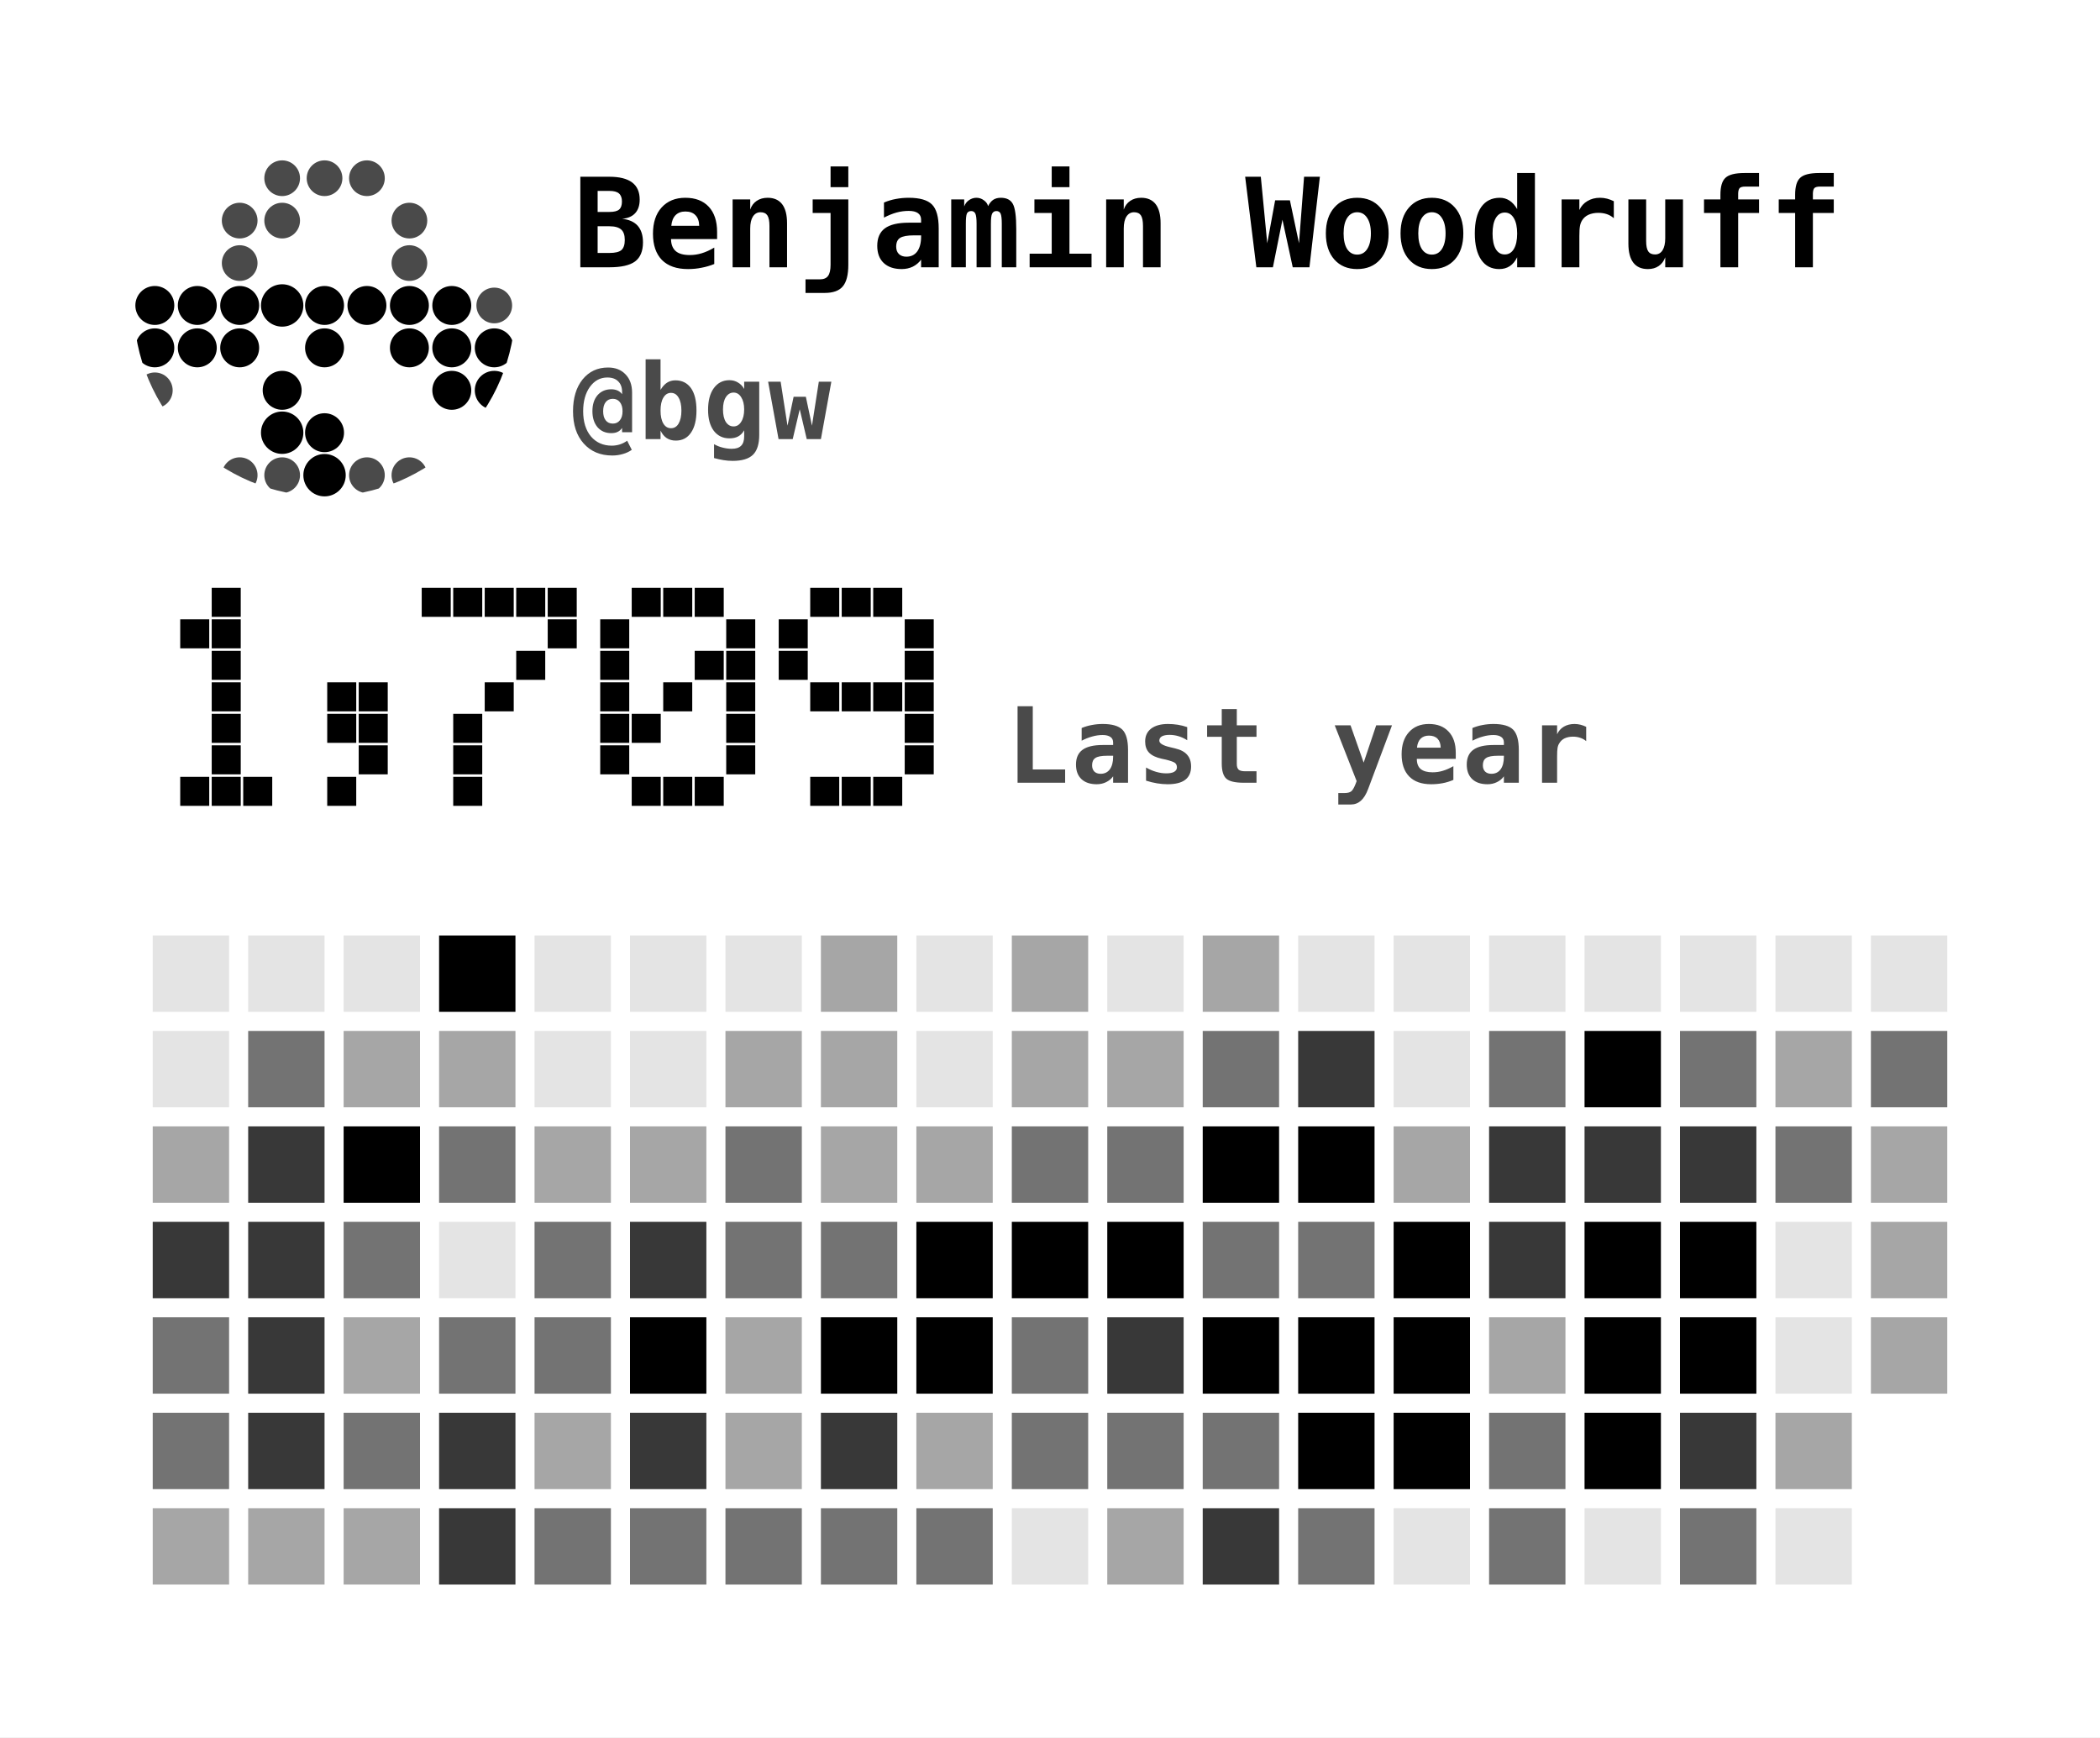
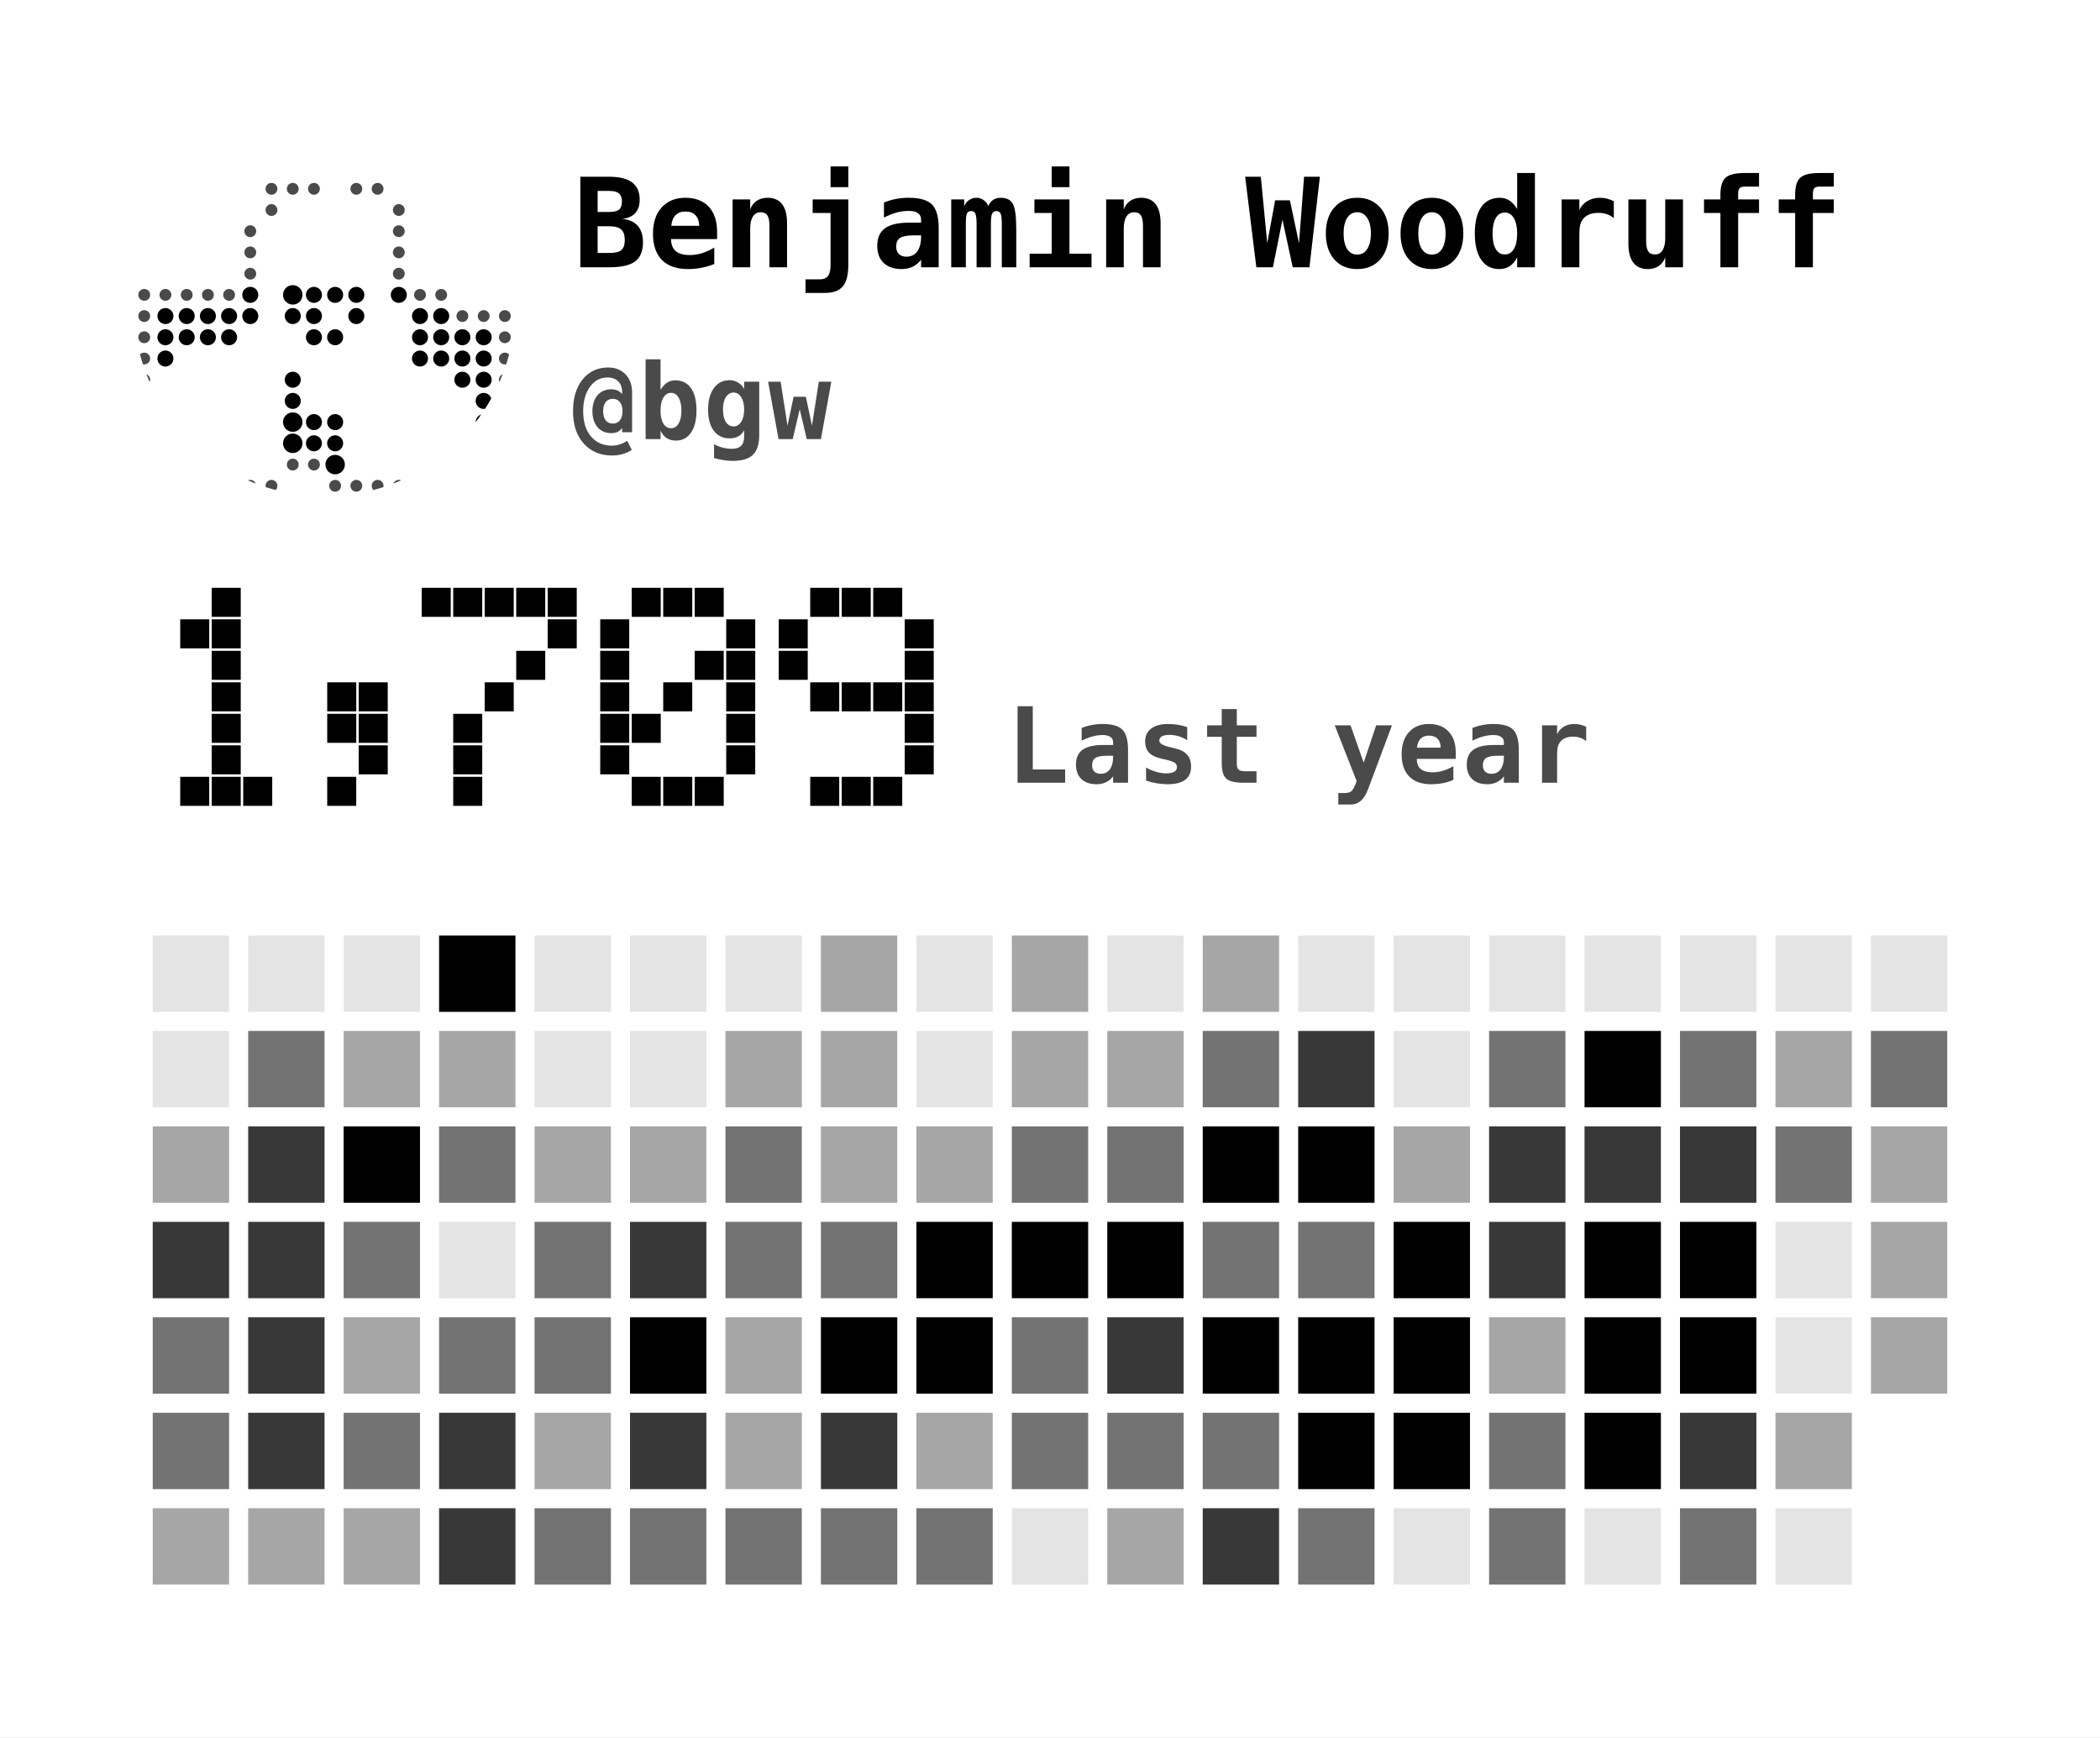
<svg xmlns="http://www.w3.org/2000/svg" width="220" height="182" viewBox="0 0 220 182" role="img">
  <rect width="220" height="182" fill="#FFFFFF" />
  <rect x="14" y="14" width="0" height="0" fill="#000000" />
  <clipPath id="pfp">
    <circle cx="34.00" cy="32.00" r="20.00" />
  </clipPath>
  <g clip-path="url(#pfp)">
-     <circle cx="29.56" cy="18.67" r="1.87" fill="#4A4A4A" />
-     <circle cx="34.00" cy="18.67" r="1.87" fill="#4A4A4A" />
-     <circle cx="38.44" cy="18.67" r="1.87" fill="#4A4A4A" />
-     <circle cx="29.56" cy="23.11" r="1.87" fill="#4A4A4A" />
-     <circle cx="42.89" cy="23.11" r="1.87" fill="#4A4A4A" />
-     <circle cx="25.11" cy="23.11" r="1.87" fill="#4A4A4A" />
-     <circle cx="25.11" cy="27.56" r="1.87" fill="#4A4A4A" />
-     <circle cx="42.89" cy="27.56" r="1.87" fill="#4A4A4A" />
-     <circle cx="16.22" cy="32.00" r="2.04" fill="#000000" />
-     <circle cx="20.67" cy="32.00" r="2.04" fill="#000000" />
-     <circle cx="25.11" cy="32.00" r="2.04" fill="#000000" />
-     <circle cx="29.56" cy="32.00" r="2.22" fill="#000000" />
-     <circle cx="34.00" cy="32.00" r="2.04" fill="#000000" />
-     <circle cx="38.44" cy="32.00" r="2.04" fill="#000000" />
-     <circle cx="42.89" cy="32.00" r="2.04" fill="#000000" />
-     <circle cx="47.33" cy="32.00" r="2.04" fill="#000000" />
-     <circle cx="51.78" cy="32.00" r="1.87" fill="#4A4A4A" />
-     <circle cx="16.22" cy="36.44" r="2.04" fill="#000000" />
-     <circle cx="20.67" cy="36.44" r="2.04" fill="#000000" />
-     <circle cx="25.11" cy="36.44" r="2.04" fill="#000000" />
-     <circle cx="34.00" cy="36.44" r="2.04" fill="#000000" />
-     <circle cx="42.89" cy="36.44" r="2.04" fill="#000000" />
-     <circle cx="47.33" cy="36.44" r="2.04" fill="#000000" />
-     <circle cx="51.78" cy="36.44" r="2.04" fill="#000000" />
-     <circle cx="16.22" cy="40.89" r="1.87" fill="#4A4A4A" />
-     <circle cx="29.56" cy="40.89" r="2.04" fill="#000000" />
-     <circle cx="47.33" cy="40.89" r="2.04" fill="#000000" />
-     <circle cx="51.78" cy="40.89" r="2.04" fill="#000000" />
-     <circle cx="16.22" cy="45.33" r="1.87" fill="#4A4A4A" />
-     <circle cx="29.56" cy="45.33" r="2.22" fill="#000000" />
-     <circle cx="34.00" cy="45.33" r="2.04" fill="#000000" />
-     <circle cx="51.78" cy="45.33" r="2.04" fill="#000000" />
-     <circle cx="16.22" cy="49.78" r="1.87" fill="#4A4A4A" />
-     <circle cx="29.56" cy="49.78" r="1.87" fill="#4A4A4A" />
-     <circle cx="34.00" cy="49.78" r="2.22" fill="#000000" />
-     <circle cx="51.78" cy="49.78" r="2.04" fill="#000000" />
-     <circle cx="20.67" cy="49.78" r="1.87" fill="#4A4A4A" />
-     <circle cx="25.11" cy="49.78" r="1.87" fill="#4A4A4A" />
-     <circle cx="38.44" cy="49.78" r="1.87" fill="#4A4A4A" />
-     <circle cx="42.89" cy="49.78" r="1.87" fill="#4A4A4A" />
-     <circle cx="47.33" cy="49.78" r="1.87" fill="#4A4A4A" />
+     <circle cx="28.44" cy="19.78" r="0.62" fill="#4A4A4A" />
+     <circle cx="30.67" cy="19.78" r="0.62" fill="#4A4A4A" />
+     <circle cx="32.89" cy="19.78" r="0.62" fill="#4A4A4A" />
+     <circle cx="37.33" cy="19.78" r="0.62" fill="#4A4A4A" />
+     <circle cx="39.56" cy="19.78" r="0.62" fill="#4A4A4A" />
+     <circle cx="28.44" cy="22.00" r="0.62" fill="#4A4A4A" />
+     <circle cx="41.78" cy="22.00" r="0.62" fill="#4A4A4A" />
+     <circle cx="26.22" cy="24.22" r="0.62" fill="#4A4A4A" />
+     <circle cx="41.78" cy="24.22" r="0.62" fill="#4A4A4A" />
+     <circle cx="26.22" cy="26.44" r="0.62" fill="#4A4A4A" />
+     <circle cx="41.78" cy="26.44" r="0.62" fill="#4A4A4A" />
+     <circle cx="26.22" cy="28.67" r="0.62" fill="#4A4A4A" />
+     <circle cx="41.78" cy="28.67" r="0.62" fill="#4A4A4A" />
+     <circle cx="15.11" cy="30.89" r="0.62" fill="#4A4A4A" />
+     <circle cx="17.33" cy="30.89" r="0.62" fill="#4A4A4A" />
+     <circle cx="19.56" cy="30.89" r="0.62" fill="#4A4A4A" />
+     <circle cx="21.78" cy="30.89" r="0.62" fill="#4A4A4A" />
+     <circle cx="24.00" cy="30.89" r="0.62" fill="#4A4A4A" />
+     <circle cx="26.22" cy="30.89" r="0.84" fill="#000000" />
+     <circle cx="30.67" cy="30.89" r="1.02" fill="#000000" />
+     <circle cx="32.89" cy="30.89" r="0.84" fill="#000000" />
+     <circle cx="35.11" cy="30.89" r="0.84" fill="#000000" />
+     <circle cx="37.33" cy="30.89" r="0.84" fill="#000000" />
+     <circle cx="41.78" cy="30.89" r="0.84" fill="#000000" />
+     <circle cx="44.00" cy="30.89" r="0.62" fill="#4A4A4A" />
+     <circle cx="46.22" cy="30.89" r="0.62" fill="#4A4A4A" />
+     <circle cx="15.11" cy="33.11" r="0.62" fill="#4A4A4A" />
+     <circle cx="17.33" cy="33.11" r="0.84" fill="#000000" />
+     <circle cx="19.56" cy="33.11" r="0.84" fill="#000000" />
+     <circle cx="21.78" cy="33.11" r="0.84" fill="#000000" />
+     <circle cx="24.00" cy="33.11" r="0.84" fill="#000000" />
+     <circle cx="26.22" cy="33.11" r="0.84" fill="#000000" />
+     <circle cx="30.67" cy="33.11" r="0.84" fill="#000000" />
+     <circle cx="32.89" cy="33.11" r="0.84" fill="#000000" />
+     <circle cx="37.33" cy="33.11" r="0.84" fill="#000000" />
+     <circle cx="44.00" cy="33.11" r="0.84" fill="#000000" />
+     <circle cx="46.22" cy="33.11" r="0.84" fill="#000000" />
+     <circle cx="48.44" cy="33.11" r="0.62" fill="#4A4A4A" />
+     <circle cx="50.67" cy="33.11" r="0.62" fill="#4A4A4A" />
+     <circle cx="52.89" cy="33.11" r="0.62" fill="#4A4A4A" />
+     <circle cx="15.11" cy="35.33" r="0.62" fill="#4A4A4A" />
+     <circle cx="17.33" cy="35.33" r="0.84" fill="#000000" />
+     <circle cx="19.56" cy="35.33" r="0.84" fill="#000000" />
+     <circle cx="21.78" cy="35.33" r="0.84" fill="#000000" />
+     <circle cx="24.00" cy="35.33" r="0.84" fill="#000000" />
+     <circle cx="32.89" cy="35.33" r="0.84" fill="#000000" />
+     <circle cx="35.11" cy="35.33" r="0.84" fill="#000000" />
+     <circle cx="44.00" cy="35.33" r="0.84" fill="#000000" />
+     <circle cx="46.22" cy="35.33" r="0.84" fill="#000000" />
+     <circle cx="48.44" cy="35.33" r="0.84" fill="#000000" />
+     <circle cx="50.67" cy="35.33" r="0.84" fill="#000000" />
+     <circle cx="52.89" cy="35.33" r="0.62" fill="#4A4A4A" />
+     <circle cx="15.11" cy="37.56" r="0.62" fill="#4A4A4A" />
+     <circle cx="17.33" cy="37.56" r="0.84" fill="#000000" />
+     <circle cx="44.00" cy="37.56" r="0.84" fill="#000000" />
+     <circle cx="46.22" cy="37.56" r="0.84" fill="#000000" />
+     <circle cx="48.44" cy="37.56" r="0.84" fill="#000000" />
+     <circle cx="50.67" cy="37.56" r="0.84" fill="#000000" />
+     <circle cx="52.89" cy="37.56" r="0.62" fill="#4A4A4A" />
+     <circle cx="15.11" cy="39.78" r="0.62" fill="#4A4A4A" />
+     <circle cx="30.67" cy="39.78" r="0.84" fill="#000000" />
+     <circle cx="48.44" cy="39.78" r="0.84" fill="#000000" />
+     <circle cx="50.67" cy="39.78" r="0.84" fill="#000000" />
+     <circle cx="52.89" cy="39.78" r="0.62" fill="#4A4A4A" />
+     <circle cx="15.11" cy="42.00" r="0.62" fill="#4A4A4A" />
+     <circle cx="30.67" cy="42.00" r="0.84" fill="#000000" />
+     <circle cx="50.67" cy="42.00" r="0.84" fill="#000000" />
+     <circle cx="52.89" cy="42.00" r="0.62" fill="#4A4A4A" />
+     <circle cx="15.11" cy="44.22" r="0.62" fill="#4A4A4A" />
+     <circle cx="30.67" cy="44.22" r="1.02" fill="#000000" />
+     <circle cx="32.89" cy="44.22" r="0.84" fill="#000000" />
+     <circle cx="35.11" cy="44.22" r="0.84" fill="#000000" />
+     <circle cx="50.67" cy="44.22" r="0.84" fill="#000000" />
+     <circle cx="52.89" cy="44.22" r="0.62" fill="#4A4A4A" />
+     <circle cx="15.11" cy="46.44" r="0.62" fill="#4A4A4A" />
+     <circle cx="30.67" cy="46.44" r="1.02" fill="#000000" />
+     <circle cx="32.89" cy="46.44" r="0.84" fill="#000000" />
+     <circle cx="35.11" cy="46.44" r="0.84" fill="#000000" />
+     <circle cx="50.67" cy="46.44" r="0.84" fill="#000000" />
+     <circle cx="52.89" cy="46.44" r="0.62" fill="#4A4A4A" />
+     <circle cx="15.11" cy="48.67" r="0.62" fill="#4A4A4A" />
+     <circle cx="30.67" cy="48.67" r="0.62" fill="#4A4A4A" />
+     <circle cx="32.89" cy="48.67" r="0.62" fill="#4A4A4A" />
+     <circle cx="35.11" cy="48.67" r="1.02" fill="#000000" />
+     <circle cx="50.67" cy="48.67" r="0.84" fill="#000000" />
+     <circle cx="52.89" cy="48.67" r="0.62" fill="#4A4A4A" />
+     <circle cx="15.11" cy="50.89" r="0.62" fill="#4A4A4A" />
+     <circle cx="17.33" cy="50.89" r="0.62" fill="#4A4A4A" />
+     <circle cx="19.56" cy="50.89" r="0.62" fill="#4A4A4A" />
+     <circle cx="21.78" cy="50.89" r="0.62" fill="#4A4A4A" />
+     <circle cx="24.00" cy="50.89" r="0.62" fill="#4A4A4A" />
+     <circle cx="26.22" cy="50.89" r="0.62" fill="#4A4A4A" />
+     <circle cx="28.44" cy="50.89" r="0.62" fill="#4A4A4A" />
+     <circle cx="35.11" cy="50.89" r="0.62" fill="#4A4A4A" />
+     <circle cx="37.33" cy="50.89" r="0.62" fill="#4A4A4A" />
+     <circle cx="39.56" cy="50.89" r="0.62" fill="#4A4A4A" />
+     <circle cx="41.78" cy="50.89" r="0.62" fill="#4A4A4A" />
+     <circle cx="44.00" cy="50.89" r="0.62" fill="#4A4A4A" />
+     <circle cx="46.22" cy="50.89" r="0.62" fill="#4A4A4A" />
+     <circle cx="48.44" cy="50.89" r="0.62" fill="#4A4A4A" />
+     <circle cx="50.67" cy="50.89" r="0.62" fill="#4A4A4A" />
+     <circle cx="52.89" cy="50.89" r="0.62" fill="#4A4A4A" />
  </g>
  <text x="60" y="28" fill="#000000" text-anchor="start" font-family="ui-monospace, Geist Mono, monospace" font-weight="700" font-size="13" letter-spacing="0" dominant-baseline="auto">Benjamin Woodruff ‮</text>
  <text x="60" y="46" fill="#4A4A4A" text-anchor="start" font-family="ui-monospace, Geist Mono, monospace" font-weight="700" font-size="11" letter-spacing="0.2" dominant-baseline="auto">@bgw</text>
  <rect x="22.18" y="61.58" width="3.04" height="3.04" fill="#000000" />
  <rect x="18.88" y="64.88" width="3.04" height="3.04" fill="#000000" />
  <rect x="22.18" y="64.88" width="3.04" height="3.04" fill="#000000" />
  <rect x="22.18" y="68.18" width="3.04" height="3.04" fill="#000000" />
  <rect x="22.18" y="71.48" width="3.04" height="3.04" fill="#000000" />
  <rect x="22.18" y="74.78" width="3.04" height="3.04" fill="#000000" />
  <rect x="22.18" y="78.08" width="3.04" height="3.04" fill="#000000" />
  <rect x="18.88" y="81.38" width="3.04" height="3.04" fill="#000000" />
  <rect x="22.18" y="81.38" width="3.04" height="3.04" fill="#000000" />
  <rect x="25.48" y="81.38" width="3.04" height="3.04" fill="#000000" />
  <rect x="34.28" y="71.48" width="3.04" height="3.04" fill="#000000" />
  <rect x="37.58" y="71.48" width="3.04" height="3.04" fill="#000000" />
  <rect x="34.28" y="74.78" width="3.04" height="3.04" fill="#000000" />
  <rect x="37.58" y="74.78" width="3.04" height="3.04" fill="#000000" />
  <rect x="37.58" y="78.08" width="3.04" height="3.04" fill="#000000" />
  <rect x="34.28" y="81.38" width="3.04" height="3.04" fill="#000000" />
  <rect x="44.18" y="61.58" width="3.04" height="3.04" fill="#000000" />
  <rect x="47.48" y="61.58" width="3.04" height="3.04" fill="#000000" />
  <rect x="50.78" y="61.58" width="3.04" height="3.04" fill="#000000" />
  <rect x="54.08" y="61.58" width="3.04" height="3.04" fill="#000000" />
  <rect x="57.38" y="61.58" width="3.04" height="3.04" fill="#000000" />
  <rect x="57.38" y="64.88" width="3.04" height="3.04" fill="#000000" />
  <rect x="54.08" y="68.18" width="3.04" height="3.04" fill="#000000" />
  <rect x="50.78" y="71.48" width="3.04" height="3.04" fill="#000000" />
  <rect x="47.48" y="74.78" width="3.04" height="3.04" fill="#000000" />
  <rect x="47.48" y="78.08" width="3.04" height="3.04" fill="#000000" />
  <rect x="47.48" y="81.38" width="3.04" height="3.04" fill="#000000" />
  <rect x="66.18" y="61.58" width="3.04" height="3.04" fill="#000000" />
  <rect x="69.48" y="61.58" width="3.04" height="3.04" fill="#000000" />
  <rect x="72.78" y="61.58" width="3.04" height="3.04" fill="#000000" />
  <rect x="62.88" y="64.88" width="3.04" height="3.04" fill="#000000" />
  <rect x="76.08" y="64.88" width="3.04" height="3.04" fill="#000000" />
  <rect x="62.88" y="68.18" width="3.04" height="3.04" fill="#000000" />
  <rect x="72.78" y="68.18" width="3.04" height="3.04" fill="#000000" />
  <rect x="76.08" y="68.18" width="3.04" height="3.04" fill="#000000" />
  <rect x="62.88" y="71.48" width="3.04" height="3.04" fill="#000000" />
  <rect x="69.48" y="71.48" width="3.04" height="3.04" fill="#000000" />
  <rect x="76.08" y="71.48" width="3.04" height="3.04" fill="#000000" />
  <rect x="62.88" y="74.78" width="3.04" height="3.04" fill="#000000" />
  <rect x="66.18" y="74.78" width="3.04" height="3.04" fill="#000000" />
  <rect x="76.08" y="74.78" width="3.04" height="3.04" fill="#000000" />
  <rect x="62.88" y="78.08" width="3.04" height="3.04" fill="#000000" />
  <rect x="76.08" y="78.08" width="3.04" height="3.04" fill="#000000" />
  <rect x="66.18" y="81.38" width="3.04" height="3.04" fill="#000000" />
  <rect x="69.48" y="81.38" width="3.04" height="3.04" fill="#000000" />
  <rect x="72.78" y="81.38" width="3.04" height="3.04" fill="#000000" />
  <rect x="84.88" y="61.58" width="3.04" height="3.04" fill="#000000" />
  <rect x="88.18" y="61.58" width="3.04" height="3.04" fill="#000000" />
  <rect x="91.48" y="61.58" width="3.04" height="3.04" fill="#000000" />
  <rect x="81.58" y="64.88" width="3.04" height="3.04" fill="#000000" />
  <rect x="94.78" y="64.88" width="3.04" height="3.04" fill="#000000" />
  <rect x="81.58" y="68.18" width="3.04" height="3.04" fill="#000000" />
  <rect x="94.78" y="68.18" width="3.04" height="3.04" fill="#000000" />
  <rect x="84.88" y="71.48" width="3.04" height="3.04" fill="#000000" />
  <rect x="88.18" y="71.48" width="3.04" height="3.04" fill="#000000" />
  <rect x="91.48" y="71.48" width="3.04" height="3.04" fill="#000000" />
  <rect x="94.78" y="71.48" width="3.04" height="3.04" fill="#000000" />
  <rect x="94.78" y="74.78" width="3.04" height="3.04" fill="#000000" />
  <rect x="94.78" y="78.08" width="3.04" height="3.04" fill="#000000" />
  <rect x="84.88" y="81.38" width="3.04" height="3.04" fill="#000000" />
  <rect x="88.18" y="81.38" width="3.04" height="3.04" fill="#000000" />
  <rect x="91.48" y="81.38" width="3.04" height="3.04" fill="#000000" />
  <text x="105.4" y="82.0" fill="#4A4A4A" text-anchor="start" font-family="ui-monospace, Geist Mono, monospace" font-weight="700" font-size="11" letter-spacing="0.2" dominant-baseline="auto">Last year</text>
  <rect x="16" y="98" width="8" height="8" fill="#E4E4E4" />
  <rect x="16" y="108" width="8" height="8" fill="#E4E4E4" />
  <rect x="16" y="118" width="8" height="8" fill="#000000" opacity="0.35" />
  <rect x="16" y="128" width="8" height="8" fill="#000000" opacity="0.78" />
  <rect x="16" y="138" width="8" height="8" fill="#000000" opacity="0.55" />
  <rect x="16" y="148" width="8" height="8" fill="#000000" opacity="0.55" />
  <rect x="16" y="158" width="8" height="8" fill="#000000" opacity="0.35" />
  <rect x="26" y="98" width="8" height="8" fill="#E4E4E4" />
  <rect x="26" y="108" width="8" height="8" fill="#000000" opacity="0.55" />
  <rect x="26" y="118" width="8" height="8" fill="#000000" opacity="0.78" />
  <rect x="26" y="128" width="8" height="8" fill="#000000" opacity="0.78" />
  <rect x="26" y="138" width="8" height="8" fill="#000000" opacity="0.78" />
  <rect x="26" y="148" width="8" height="8" fill="#000000" opacity="0.78" />
  <rect x="26" y="158" width="8" height="8" fill="#000000" opacity="0.35" />
  <rect x="36" y="98" width="8" height="8" fill="#E4E4E4" />
  <rect x="36" y="108" width="8" height="8" fill="#000000" opacity="0.35" />
  <rect x="36" y="118" width="8" height="8" fill="#000000" />
  <rect x="36" y="128" width="8" height="8" fill="#000000" opacity="0.55" />
  <rect x="36" y="138" width="8" height="8" fill="#000000" opacity="0.35" />
  <rect x="36" y="148" width="8" height="8" fill="#000000" opacity="0.55" />
  <rect x="36" y="158" width="8" height="8" fill="#000000" opacity="0.35" />
  <rect x="46" y="98" width="8" height="8" fill="#000000" />
  <rect x="46" y="108" width="8" height="8" fill="#000000" opacity="0.35" />
  <rect x="46" y="118" width="8" height="8" fill="#000000" opacity="0.55" />
  <rect x="46" y="128" width="8" height="8" fill="#E4E4E4" />
  <rect x="46" y="138" width="8" height="8" fill="#000000" opacity="0.55" />
  <rect x="46" y="148" width="8" height="8" fill="#000000" opacity="0.78" />
  <rect x="46" y="158" width="8" height="8" fill="#000000" opacity="0.78" />
  <rect x="56" y="98" width="8" height="8" fill="#E4E4E4" />
  <rect x="56" y="108" width="8" height="8" fill="#E4E4E4" />
  <rect x="56" y="118" width="8" height="8" fill="#000000" opacity="0.35" />
  <rect x="56" y="128" width="8" height="8" fill="#000000" opacity="0.55" />
  <rect x="56" y="138" width="8" height="8" fill="#000000" opacity="0.55" />
  <rect x="56" y="148" width="8" height="8" fill="#000000" opacity="0.35" />
  <rect x="56" y="158" width="8" height="8" fill="#000000" opacity="0.55" />
  <rect x="66" y="98" width="8" height="8" fill="#E4E4E4" />
  <rect x="66" y="108" width="8" height="8" fill="#E4E4E4" />
  <rect x="66" y="118" width="8" height="8" fill="#000000" opacity="0.35" />
  <rect x="66" y="128" width="8" height="8" fill="#000000" opacity="0.78" />
  <rect x="66" y="138" width="8" height="8" fill="#000000" />
  <rect x="66" y="148" width="8" height="8" fill="#000000" opacity="0.78" />
  <rect x="66" y="158" width="8" height="8" fill="#000000" opacity="0.55" />
  <rect x="76" y="98" width="8" height="8" fill="#E4E4E4" />
  <rect x="76" y="108" width="8" height="8" fill="#000000" opacity="0.35" />
  <rect x="76" y="118" width="8" height="8" fill="#000000" opacity="0.55" />
  <rect x="76" y="128" width="8" height="8" fill="#000000" opacity="0.55" />
  <rect x="76" y="138" width="8" height="8" fill="#000000" opacity="0.35" />
  <rect x="76" y="148" width="8" height="8" fill="#000000" opacity="0.35" />
  <rect x="76" y="158" width="8" height="8" fill="#000000" opacity="0.55" />
  <rect x="86" y="98" width="8" height="8" fill="#000000" opacity="0.35" />
  <rect x="86" y="108" width="8" height="8" fill="#000000" opacity="0.35" />
  <rect x="86" y="118" width="8" height="8" fill="#000000" opacity="0.35" />
  <rect x="86" y="128" width="8" height="8" fill="#000000" opacity="0.55" />
  <rect x="86" y="138" width="8" height="8" fill="#000000" />
  <rect x="86" y="148" width="8" height="8" fill="#000000" opacity="0.78" />
  <rect x="86" y="158" width="8" height="8" fill="#000000" opacity="0.55" />
  <rect x="96" y="98" width="8" height="8" fill="#E4E4E4" />
  <rect x="96" y="108" width="8" height="8" fill="#E4E4E4" />
  <rect x="96" y="118" width="8" height="8" fill="#000000" opacity="0.35" />
  <rect x="96" y="128" width="8" height="8" fill="#000000" />
  <rect x="96" y="138" width="8" height="8" fill="#000000" />
  <rect x="96" y="148" width="8" height="8" fill="#000000" opacity="0.35" />
  <rect x="96" y="158" width="8" height="8" fill="#000000" opacity="0.55" />
  <rect x="106" y="98" width="8" height="8" fill="#000000" opacity="0.35" />
  <rect x="106" y="108" width="8" height="8" fill="#000000" opacity="0.35" />
  <rect x="106" y="118" width="8" height="8" fill="#000000" opacity="0.55" />
  <rect x="106" y="128" width="8" height="8" fill="#000000" />
  <rect x="106" y="138" width="8" height="8" fill="#000000" opacity="0.55" />
  <rect x="106" y="148" width="8" height="8" fill="#000000" opacity="0.55" />
  <rect x="106" y="158" width="8" height="8" fill="#E4E4E4" />
  <rect x="116" y="98" width="8" height="8" fill="#E4E4E4" />
  <rect x="116" y="108" width="8" height="8" fill="#000000" opacity="0.35" />
  <rect x="116" y="118" width="8" height="8" fill="#000000" opacity="0.55" />
  <rect x="116" y="128" width="8" height="8" fill="#000000" />
  <rect x="116" y="138" width="8" height="8" fill="#000000" opacity="0.78" />
  <rect x="116" y="148" width="8" height="8" fill="#000000" opacity="0.55" />
  <rect x="116" y="158" width="8" height="8" fill="#000000" opacity="0.35" />
  <rect x="126" y="98" width="8" height="8" fill="#000000" opacity="0.35" />
  <rect x="126" y="108" width="8" height="8" fill="#000000" opacity="0.55" />
  <rect x="126" y="118" width="8" height="8" fill="#000000" />
  <rect x="126" y="128" width="8" height="8" fill="#000000" opacity="0.55" />
  <rect x="126" y="138" width="8" height="8" fill="#000000" />
  <rect x="126" y="148" width="8" height="8" fill="#000000" opacity="0.55" />
  <rect x="126" y="158" width="8" height="8" fill="#000000" opacity="0.78" />
  <rect x="136" y="98" width="8" height="8" fill="#E4E4E4" />
  <rect x="136" y="108" width="8" height="8" fill="#000000" opacity="0.78" />
  <rect x="136" y="118" width="8" height="8" fill="#000000" />
  <rect x="136" y="128" width="8" height="8" fill="#000000" opacity="0.55" />
  <rect x="136" y="138" width="8" height="8" fill="#000000" />
  <rect x="136" y="148" width="8" height="8" fill="#000000" />
  <rect x="136" y="158" width="8" height="8" fill="#000000" opacity="0.55" />
  <rect x="146" y="98" width="8" height="8" fill="#E4E4E4" />
  <rect x="146" y="108" width="8" height="8" fill="#E4E4E4" />
  <rect x="146" y="118" width="8" height="8" fill="#000000" opacity="0.35" />
  <rect x="146" y="128" width="8" height="8" fill="#000000" />
  <rect x="146" y="138" width="8" height="8" fill="#000000" />
  <rect x="146" y="148" width="8" height="8" fill="#000000" />
  <rect x="146" y="158" width="8" height="8" fill="#E4E4E4" />
  <rect x="156" y="98" width="8" height="8" fill="#E4E4E4" />
  <rect x="156" y="108" width="8" height="8" fill="#000000" opacity="0.55" />
  <rect x="156" y="118" width="8" height="8" fill="#000000" opacity="0.78" />
  <rect x="156" y="128" width="8" height="8" fill="#000000" opacity="0.78" />
  <rect x="156" y="138" width="8" height="8" fill="#000000" opacity="0.35" />
  <rect x="156" y="148" width="8" height="8" fill="#000000" opacity="0.55" />
  <rect x="156" y="158" width="8" height="8" fill="#000000" opacity="0.55" />
  <rect x="166" y="98" width="8" height="8" fill="#E4E4E4" />
  <rect x="166" y="108" width="8" height="8" fill="#000000" />
  <rect x="166" y="118" width="8" height="8" fill="#000000" opacity="0.78" />
  <rect x="166" y="128" width="8" height="8" fill="#000000" />
  <rect x="166" y="138" width="8" height="8" fill="#000000" />
  <rect x="166" y="148" width="8" height="8" fill="#000000" />
  <rect x="166" y="158" width="8" height="8" fill="#E4E4E4" />
  <rect x="176" y="98" width="8" height="8" fill="#E4E4E4" />
  <rect x="176" y="108" width="8" height="8" fill="#000000" opacity="0.55" />
  <rect x="176" y="118" width="8" height="8" fill="#000000" opacity="0.78" />
  <rect x="176" y="128" width="8" height="8" fill="#000000" />
  <rect x="176" y="138" width="8" height="8" fill="#000000" />
  <rect x="176" y="148" width="8" height="8" fill="#000000" opacity="0.78" />
  <rect x="176" y="158" width="8" height="8" fill="#000000" opacity="0.55" />
  <rect x="186" y="98" width="8" height="8" fill="#E4E4E4" />
  <rect x="186" y="108" width="8" height="8" fill="#000000" opacity="0.35" />
  <rect x="186" y="118" width="8" height="8" fill="#000000" opacity="0.55" />
  <rect x="186" y="128" width="8" height="8" fill="#E4E4E4" />
  <rect x="186" y="138" width="8" height="8" fill="#E4E4E4" />
  <rect x="186" y="148" width="8" height="8" fill="#000000" opacity="0.35" />
  <rect x="186" y="158" width="8" height="8" fill="#E4E4E4" />
  <rect x="196" y="98" width="8" height="8" fill="#E4E4E4" />
  <rect x="196" y="108" width="8" height="8" fill="#000000" opacity="0.55" />
  <rect x="196" y="118" width="8" height="8" fill="#000000" opacity="0.35" />
  <rect x="196" y="128" width="8" height="8" fill="#000000" opacity="0.35" />
  <rect x="196" y="138" width="8" height="8" fill="#000000" opacity="0.35" />
</svg>
